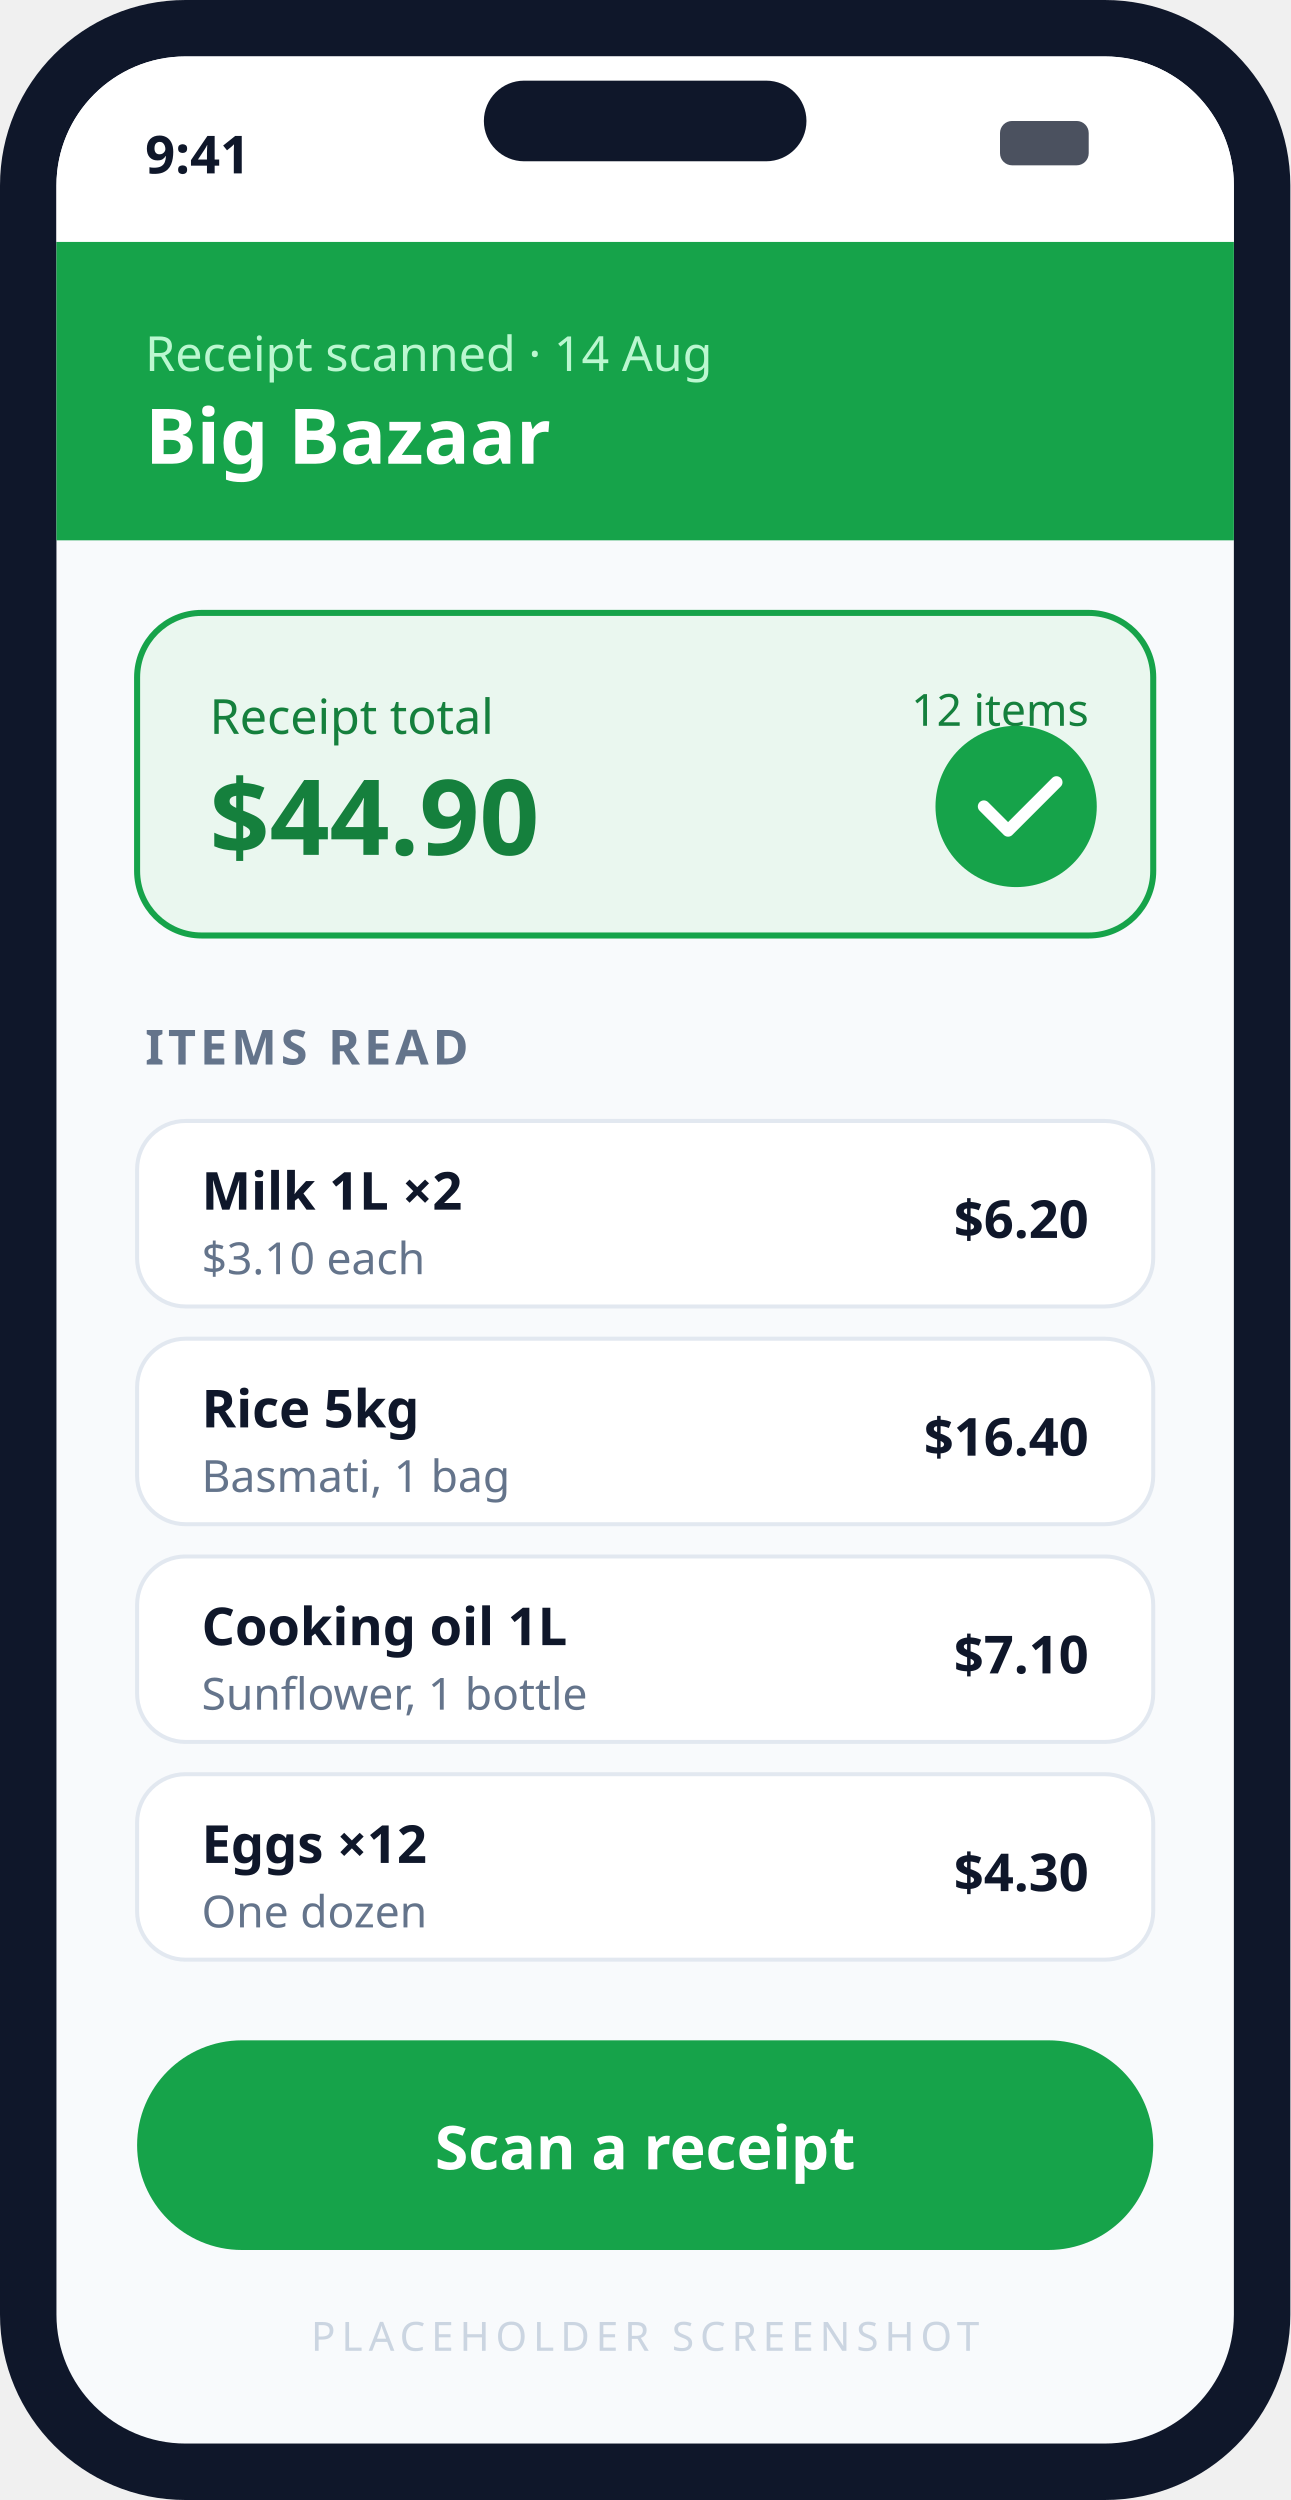
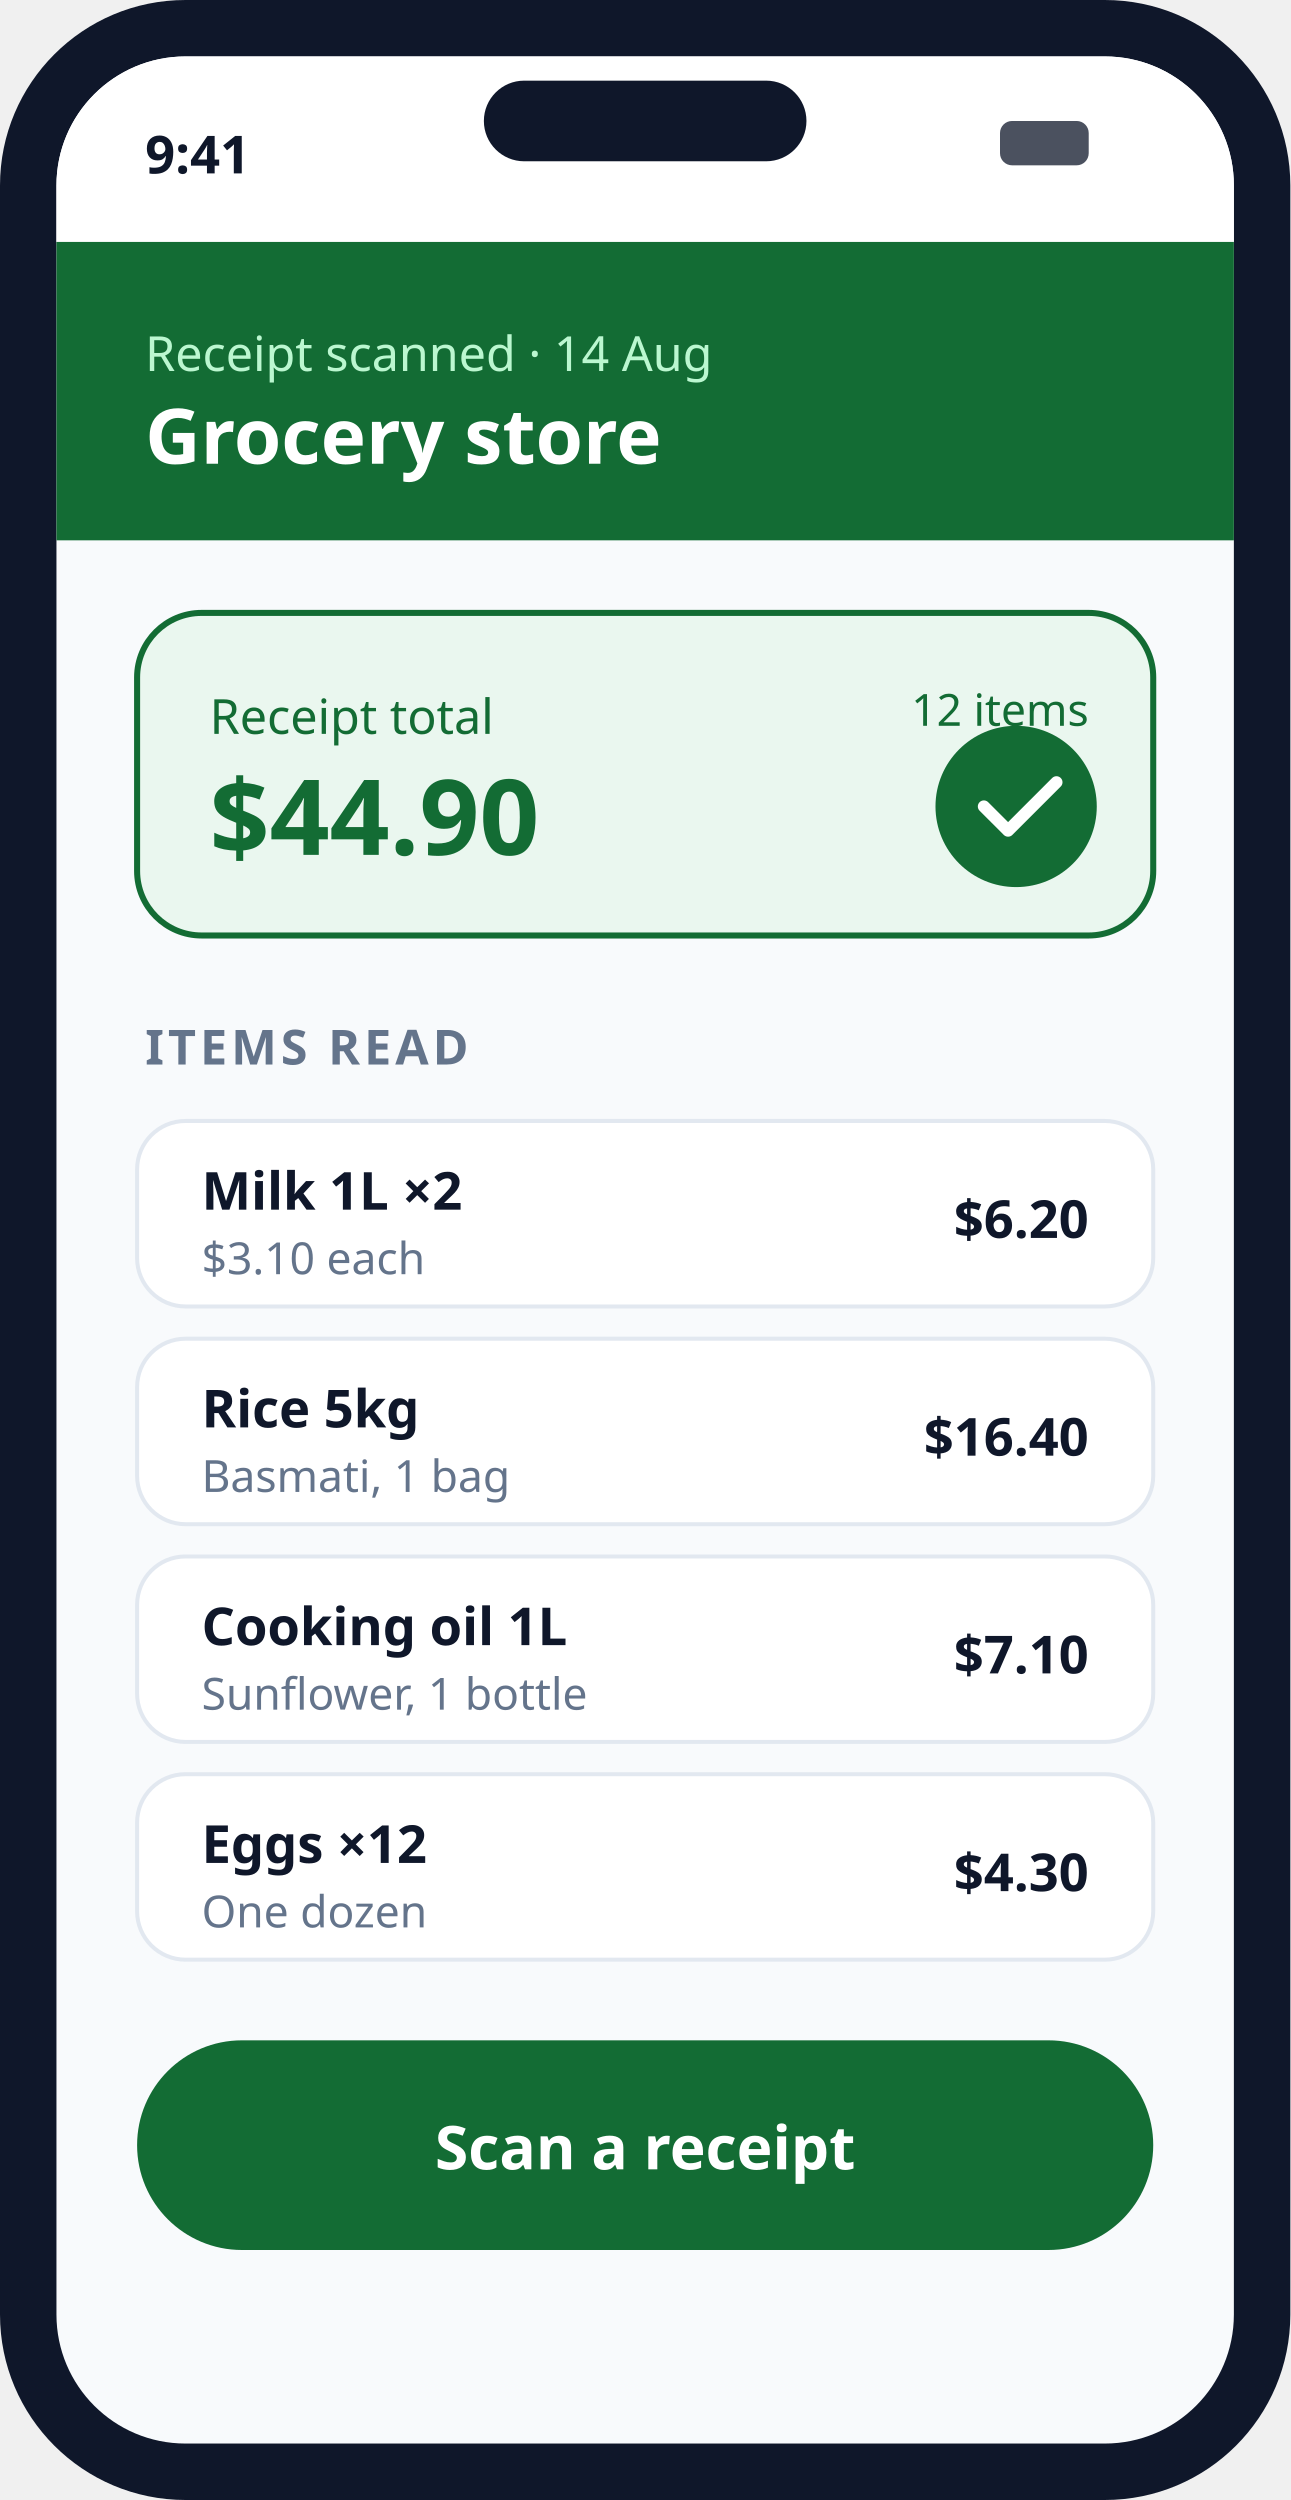
- <svg xmlns="http://www.w3.org/2000/svg" viewBox="0 0 320 620" width="320" height="620" role="img" aria-label="Placeholder app screenshot: a scanned receipt broken into individual line items">
+ <svg xmlns="http://www.w3.org/2000/svg" viewBox="0 0 320 620" width="320" height="620" role="img" aria-label="NearbyStore app screen: a scanned receipt broken into individual line items, totalling $44.90 across 12 items">
  <defs>
    <clipPath id="screen">
      <rect x="14" y="14" width="292" height="592" rx="32" />
    </clipPath>
  </defs>
  <rect x="0" y="0" width="320" height="620" rx="46" fill="#0f172a" />
  <rect x="14" y="14" width="292" height="592" rx="32" fill="#f8fafc" />
  <g clip-path="url(#screen)">
    <rect x="14" y="14" width="292" height="46" fill="#ffffff" />
    <text x="36" y="43" font-family="system-ui, sans-serif" font-size="13" font-weight="600" fill="#0f172a">9:41</text>
    <rect x="248" y="30" width="22" height="11" rx="3" fill="#0f172a" opacity=".75" />
-     <rect x="14" y="60" width="292" height="74" fill="#16a34a" />
+     <rect x="14" y="60" width="292" height="74" fill="#136c34" />
    <text x="36" y="92" font-family="system-ui, sans-serif" font-size="12" fill="#bbf7d0">Receipt scanned · 14 Aug</text>
-     <text x="36" y="115" font-family="system-ui, sans-serif" font-size="19" font-weight="700" fill="#ffffff">Big Bazaar</text>
-     <rect x="34" y="152" width="252" height="80" rx="16" fill="#eaf7ef" stroke="#16a34a" stroke-width="1.5" />
-     <text x="52" y="182" font-family="system-ui, sans-serif" font-size="12" fill="#15803d">Receipt total</text>
-     <text x="52" y="212" font-family="system-ui, sans-serif" font-size="26" font-weight="800" fill="#15803d">$44.90</text>
-     <text x="270" y="180" font-family="system-ui, sans-serif" font-size="11" fill="#15803d" text-anchor="end">12 items</text>
-     <circle cx="252" cy="200" r="20" fill="#16a34a" />
+     <text x="36" y="115" font-family="system-ui, sans-serif" font-size="19" font-weight="700" fill="#ffffff">Grocery store</text>
+     <rect x="34" y="152" width="252" height="80" rx="16" fill="#eaf7ef" stroke="#136c34" stroke-width="1.5" />
+     <text x="52" y="182" font-family="system-ui, sans-serif" font-size="12" fill="#136c34">Receipt total</text>
+     <text x="52" y="212" font-family="system-ui, sans-serif" font-size="26" font-weight="800" fill="#136c34">$44.90</text>
+     <text x="270" y="180" font-family="system-ui, sans-serif" font-size="11" fill="#136c34" text-anchor="end">12 items</text>
+     <circle cx="252" cy="200" r="20" fill="#136c34" />
    <path d="M244 200l6 6 12-12" stroke="#fff" stroke-width="3" fill="none" stroke-linecap="round" stroke-linejoin="round" />
    <text x="36" y="264" font-family="system-ui, sans-serif" font-size="12" font-weight="700" fill="#64748b" letter-spacing="1">ITEMS READ</text>
    <g font-family="system-ui, sans-serif" font-size="13">
      <rect x="34" y="278" width="252" height="46" rx="12" fill="#ffffff" stroke="#e2e8f0" />
      <text x="50" y="300" fill="#0f172a" font-weight="600">Milk 1L ×2</text>
      <text x="50" y="316" fill="#64748b" font-size="11">$3.10 each</text>
      <text x="270" y="307" fill="#0f172a" font-weight="700" text-anchor="end">$6.20</text>
      <rect x="34" y="332" width="252" height="46" rx="12" fill="#ffffff" stroke="#e2e8f0" />
      <text x="50" y="354" fill="#0f172a" font-weight="600">Rice 5kg</text>
      <text x="50" y="370" fill="#64748b" font-size="11">Basmati, 1 bag</text>
      <text x="270" y="361" fill="#0f172a" font-weight="700" text-anchor="end">$16.40</text>
      <rect x="34" y="386" width="252" height="46" rx="12" fill="#ffffff" stroke="#e2e8f0" />
      <text x="50" y="408" fill="#0f172a" font-weight="600">Cooking oil 1L</text>
      <text x="50" y="424" fill="#64748b" font-size="11">Sunflower, 1 bottle</text>
      <text x="270" y="415" fill="#0f172a" font-weight="700" text-anchor="end">$7.10</text>
      <rect x="34" y="440" width="252" height="46" rx="12" fill="#ffffff" stroke="#e2e8f0" />
      <text x="50" y="462" fill="#0f172a" font-weight="600">Eggs ×12</text>
      <text x="50" y="478" fill="#64748b" font-size="11">One dozen</text>
      <text x="270" y="469" fill="#0f172a" font-weight="700" text-anchor="end">$4.30</text>
    </g>
-     <rect x="34" y="506" width="252" height="52" rx="26" fill="#16a34a" />
+     <rect x="34" y="506" width="252" height="52" rx="26" fill="#136c34" />
    <text x="160" y="538" font-family="system-ui, sans-serif" font-size="15" font-weight="700" fill="#ffffff" text-anchor="middle">Scan a receipt</text>
-     <text x="160" y="583" font-family="system-ui, sans-serif" font-size="10" fill="#cbd5e1" text-anchor="middle" letter-spacing="1.5">PLACEHOLDER SCREENSHOT</text>
  </g>
  <rect x="120" y="20" width="80" height="20" rx="10" fill="#0f172a" />
</svg>
